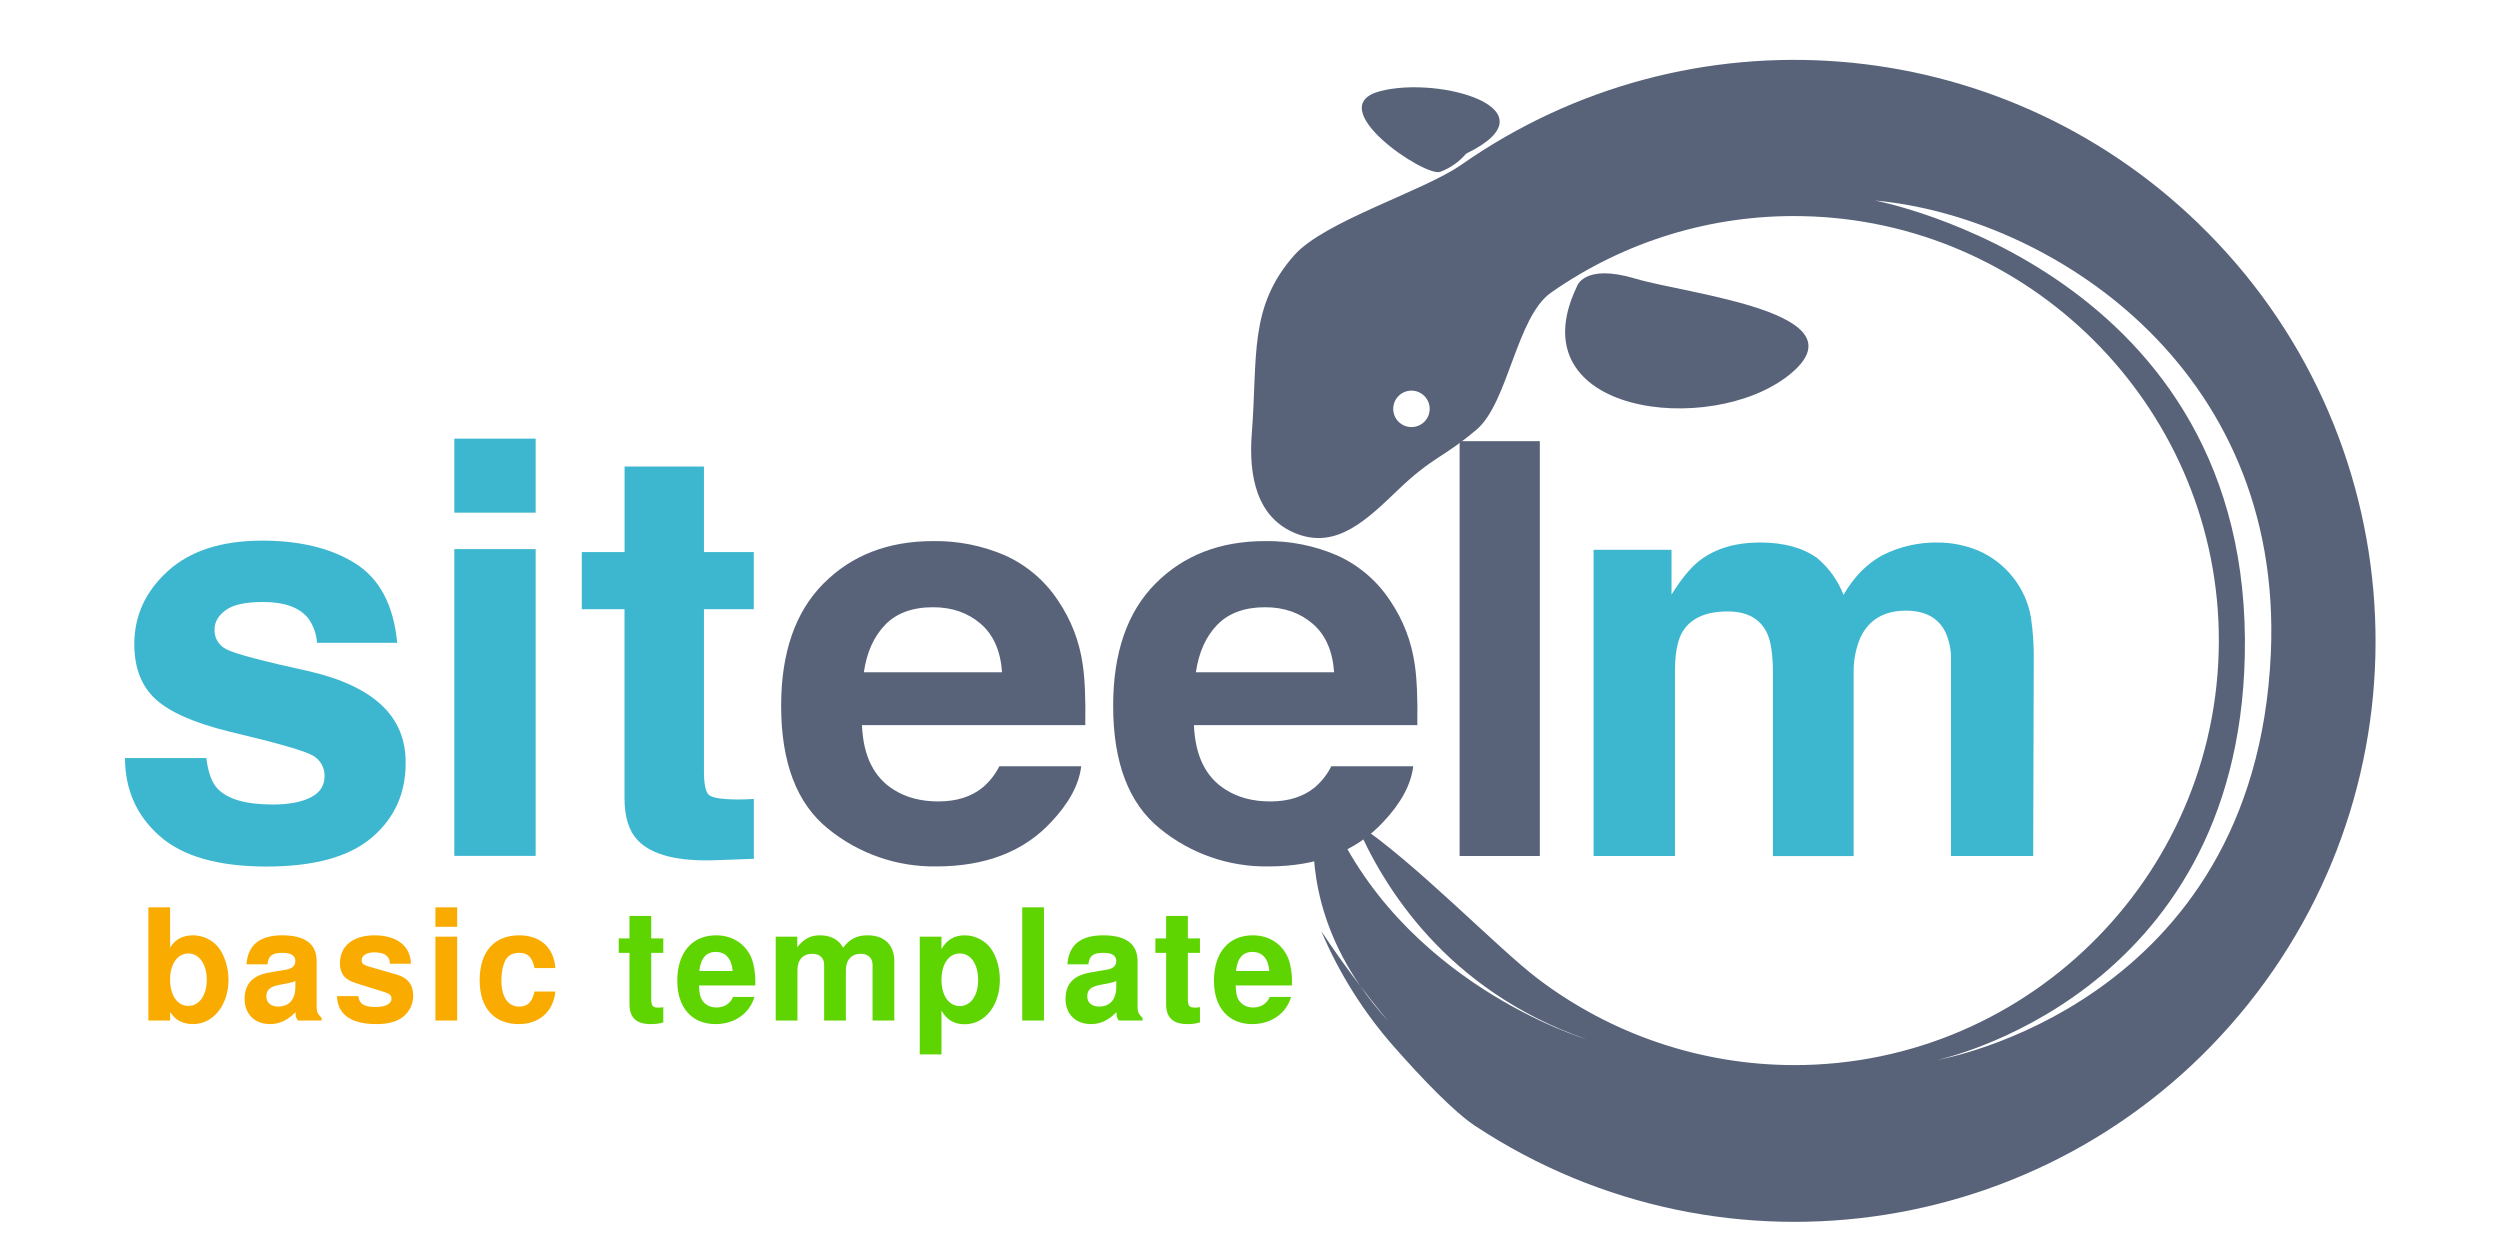
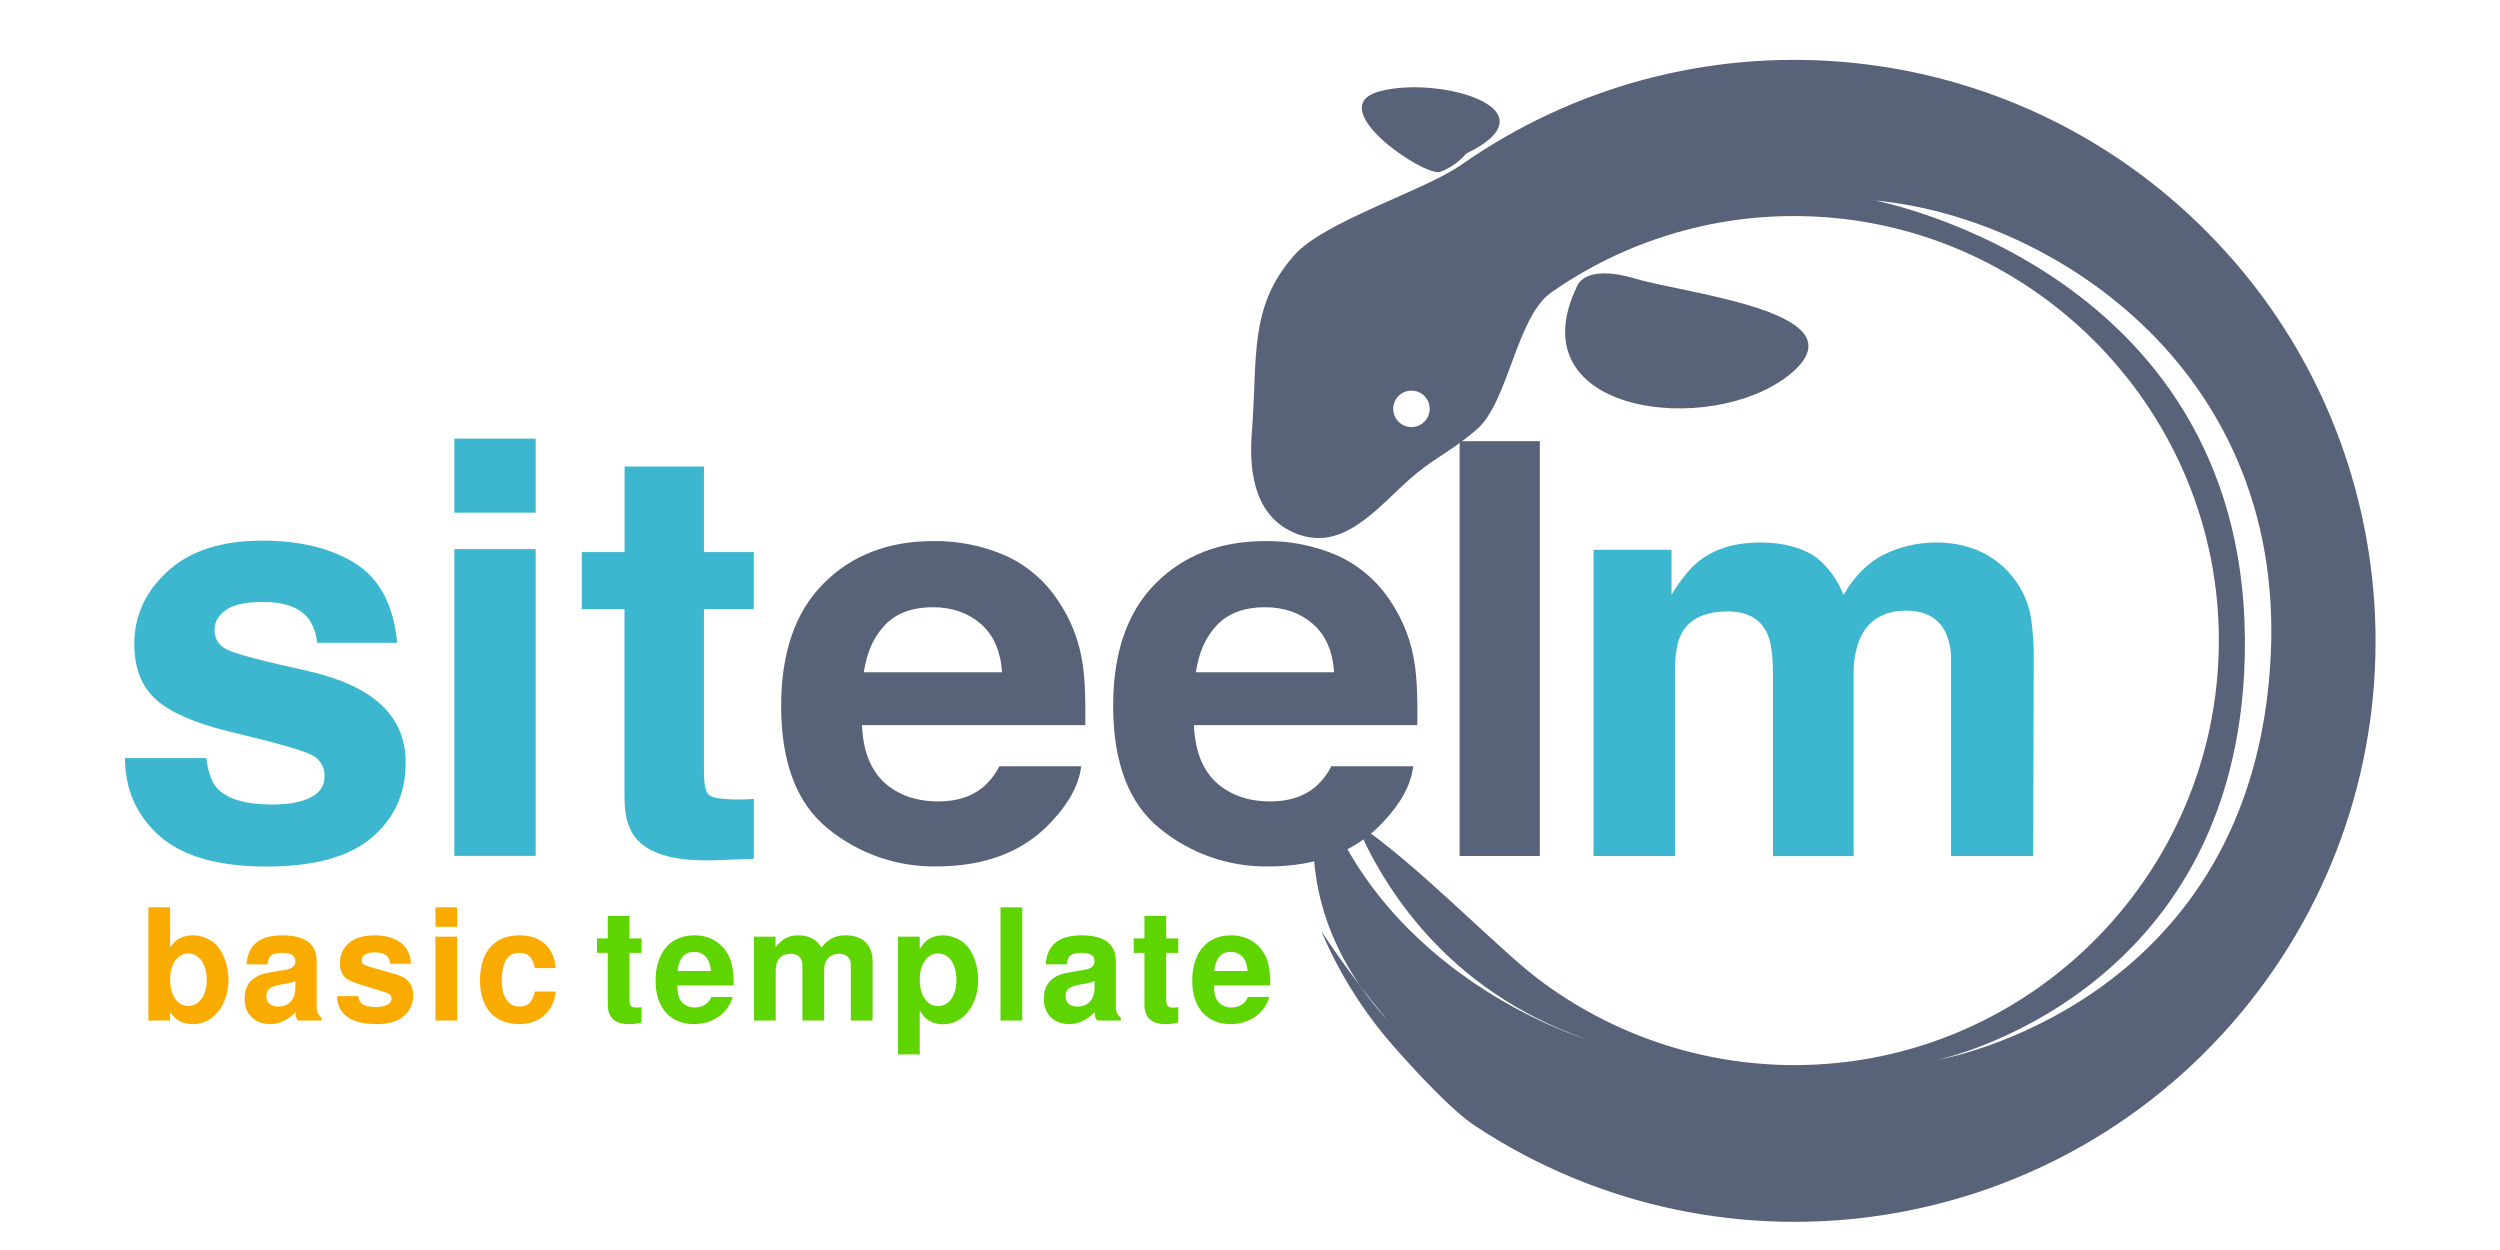
<svg xmlns="http://www.w3.org/2000/svg" id="レイヤー_1" data-name="レイヤー 1" viewBox="0 0 960 480">
  <defs>
-     <style>.cls-1{fill:#58637a;}.cls-2{fill:#3db7cf;}.cls-3{font-size:59.61px;fill:#faab00;font-family:Helvetica-Bold, Helvetica;font-weight:700;letter-spacing:0.04em;}.cls-4{fill:#5ed500;letter-spacing:0.04em;}</style>
+     <style>.cls-1{fill:#58637a;}.cls-2{fill:#3db7cf;}.cls-3{font-size:59.61px;fill:#faab00;font-family:Helvetica-Bold, Helvetica;font-weight:700;letter-spacing:0.04em;}.cls-4{letter-spacing:-0.1em;}.cls-5{fill:#5ed500;}</style>
  </defs>
  <path class="cls-1" d="M605.49,110.11S608,101,628,107s89,13,59,37S582,159.22,605.49,110.11Z" />
  <path class="cls-1" d="M563,59a24.18,24.18,0,0,1-10,7c-6,2-46-25-23-31S598,42,563,59Z" />
  <path class="cls-1" d="M844,85.65A223.06,223.06,0,0,0,561.2,63.23C546.65,73.42,508.58,84.92,497,98c-17.61,19.89-14,39-16.3,68.24-1.3,16.52,1.81,32.82,17.28,38.75s27-5.53,39-17c13.28-12.71,17-12,30-23,12.19-10.31,15.31-43.3,28.63-52.63A162.15,162.15,0,0,1,691.79,83C778.9,84.48,850,155.12,852,242.22,854,333.82,780.13,409,689,409a163.15,163.15,0,0,1-98.44-33.14c-15.61-11.82-47.84-45.41-69.87-59.78C531,340.34,555.37,380.23,609,399c0,0-71.76-21.44-99.22-88.62a16.25,16.25,0,0,0-4.29-.92c-2.11,12-3.62,39.42,16.87,69.17C528.53,386.74,533,392,533,392a125.38,125.38,0,0,1-10.64-13.37c-4.45-5.84-9.8-13.18-15-21.09a163.5,163.5,0,0,0,28.2,44.71c10.37,11.75,22.66,24.66,31,30.17A223,223,0,0,0,844,85.65ZM542,164a7,7,0,1,1,7-7A7,7,0,0,1,542,164Zm330,87c-6.1,135.39-128,156-128,156s115-24,118-155C865.38,104.28,720,77,720,77,786,83,877,140,872,251Z" />
  <path class="cls-2" d="M79.24,291.1q1,8.22,4.23,11.67,5.76,6.17,21.29,6.16,9.12,0,14.49-2.7t5.38-8.1a8.73,8.73,0,0,0-4.33-7.89q-4.33-2.7-32.22-9.3Q68,276,59.79,268.52t-8.22-21.19q0-16.31,12.84-28t36.12-11.73q22.08,0,36,8.81t16,30.42h-30.8a18.14,18.14,0,0,0-3.36-9.4q-5.09-6.27-17.34-6.27-10.08,0-14.36,3.14t-4.28,7.35a8,8,0,0,0,4.56,7.67q4.54,2.49,32.15,8.54,18.4,4.32,27.6,13.07t9.07,22.16q0,17.51-13.05,28.58t-40.33,11.08q-27.84,0-41.1-11.73T48,291.1Z" />
  <path class="cls-2" d="M205.69,196.86H174.46V168.44h31.23Zm-31.23,14h31.23v117.8H174.46Z" />
  <path class="cls-2" d="M223.41,233.93V212h16.43V179.14h30.48V212h19.13v21.94H270.32v62.25q0,7.24,1.83,9T283.39,307c.94,0,1.93,0,3-.05s2.07-.09,3.08-.17v23l-14.59.54Q253,331.1,245,322.77q-5.19-5.29-5.19-16.32V233.93Z" />
  <path class="cls-1" d="M386,213.3a47.87,47.87,0,0,1,20.36,17.43,57.86,57.86,0,0,1,9.39,24.35q1.25,8.11,1,23.38H331q.71,17.73,12.31,24.85,7.07,4.44,17,4.44,10.51,0,17.1-5.41a25.9,25.9,0,0,0,6.34-8.1h31.44q-1.25,10.49-11.42,21.29-15.82,17.18-44.31,17.18a64.25,64.25,0,0,1-41.5-14.49q-18-14.5-18-47.17,0-30.6,16.23-46.94t42.12-16.33A67,67,0,0,1,386,213.3Zm-46.07,26.61q-6.54,6.72-8.21,18.23h53.07q-.86-12.27-8.21-18.61t-18.27-6.35Q346.44,233.18,339.91,239.91Z" />
  <path class="cls-1" d="M513.51,213.3a47.9,47.9,0,0,1,20.35,17.43,57.73,57.73,0,0,1,9.39,24.35q1.25,8.11,1,23.38H458.47q.72,17.73,12.32,24.85,7.05,4.44,17,4.44,10.53,0,17.1-5.41a25.76,25.76,0,0,0,6.34-8.1h31.45q-1.24,10.49-11.42,21.29-15.82,17.18-44.32,17.18a64.2,64.2,0,0,1-41.49-14.49q-18-14.5-18-47.17,0-30.6,16.23-46.94t42.12-16.33A67.11,67.11,0,0,1,513.51,213.3Zm-46.08,26.61q-6.53,6.72-8.21,18.23h53.07q-.84-12.27-8.21-18.61t-18.26-6.35Q474,233.18,467.43,239.91Z" />
  <path class="cls-1" d="M591.29,328.71h-30.8V169.41h30.8Z" />
  <path class="cls-2" d="M759.46,211.34a34.19,34.19,0,0,1,13.72,10.6,33.71,33.71,0,0,1,6.7,15.13,104.6,104.6,0,0,1,1.08,17.4l-.21,74.24H749.19v-75a24.6,24.6,0,0,0-2.16-11q-4.11-8.22-15.13-8.22-12.75,0-17.62,10.59a33.4,33.4,0,0,0-2.48,13.51v70.14h-31V258.57c0-7-.72-12.06-2.16-15.24q-3.89-8.54-15.24-8.53-13.18,0-17.72,8.53c-1.66,3.25-2.49,8.07-2.49,14.49v70.89H611.94V211.13h29.93v17.18q5.73-9.18,10.81-13.07,9-6.92,23.24-6.92,13.5,0,21.83,5.94a34.75,34.75,0,0,1,10.16,14.16q6-10.38,15-15.24a45.86,45.86,0,0,1,21.18-4.86A41.18,41.18,0,0,1,759.46,211.34Z" />
-   <text class="cls-3" transform="translate(53.46 391.88)">basic <tspan class="cls-4" x="183.31" y="0">template</tspan>
+   <text class="cls-3" transform="translate(53.46 391.88)">basi<tspan class="cls-4" x="128.83" y="0">c</tspan>
+     <tspan x="156.02" y="0"> </tspan>
+     <tspan class="cls-5" x="174.97" y="0">template</tspan>
  </text>
</svg>
